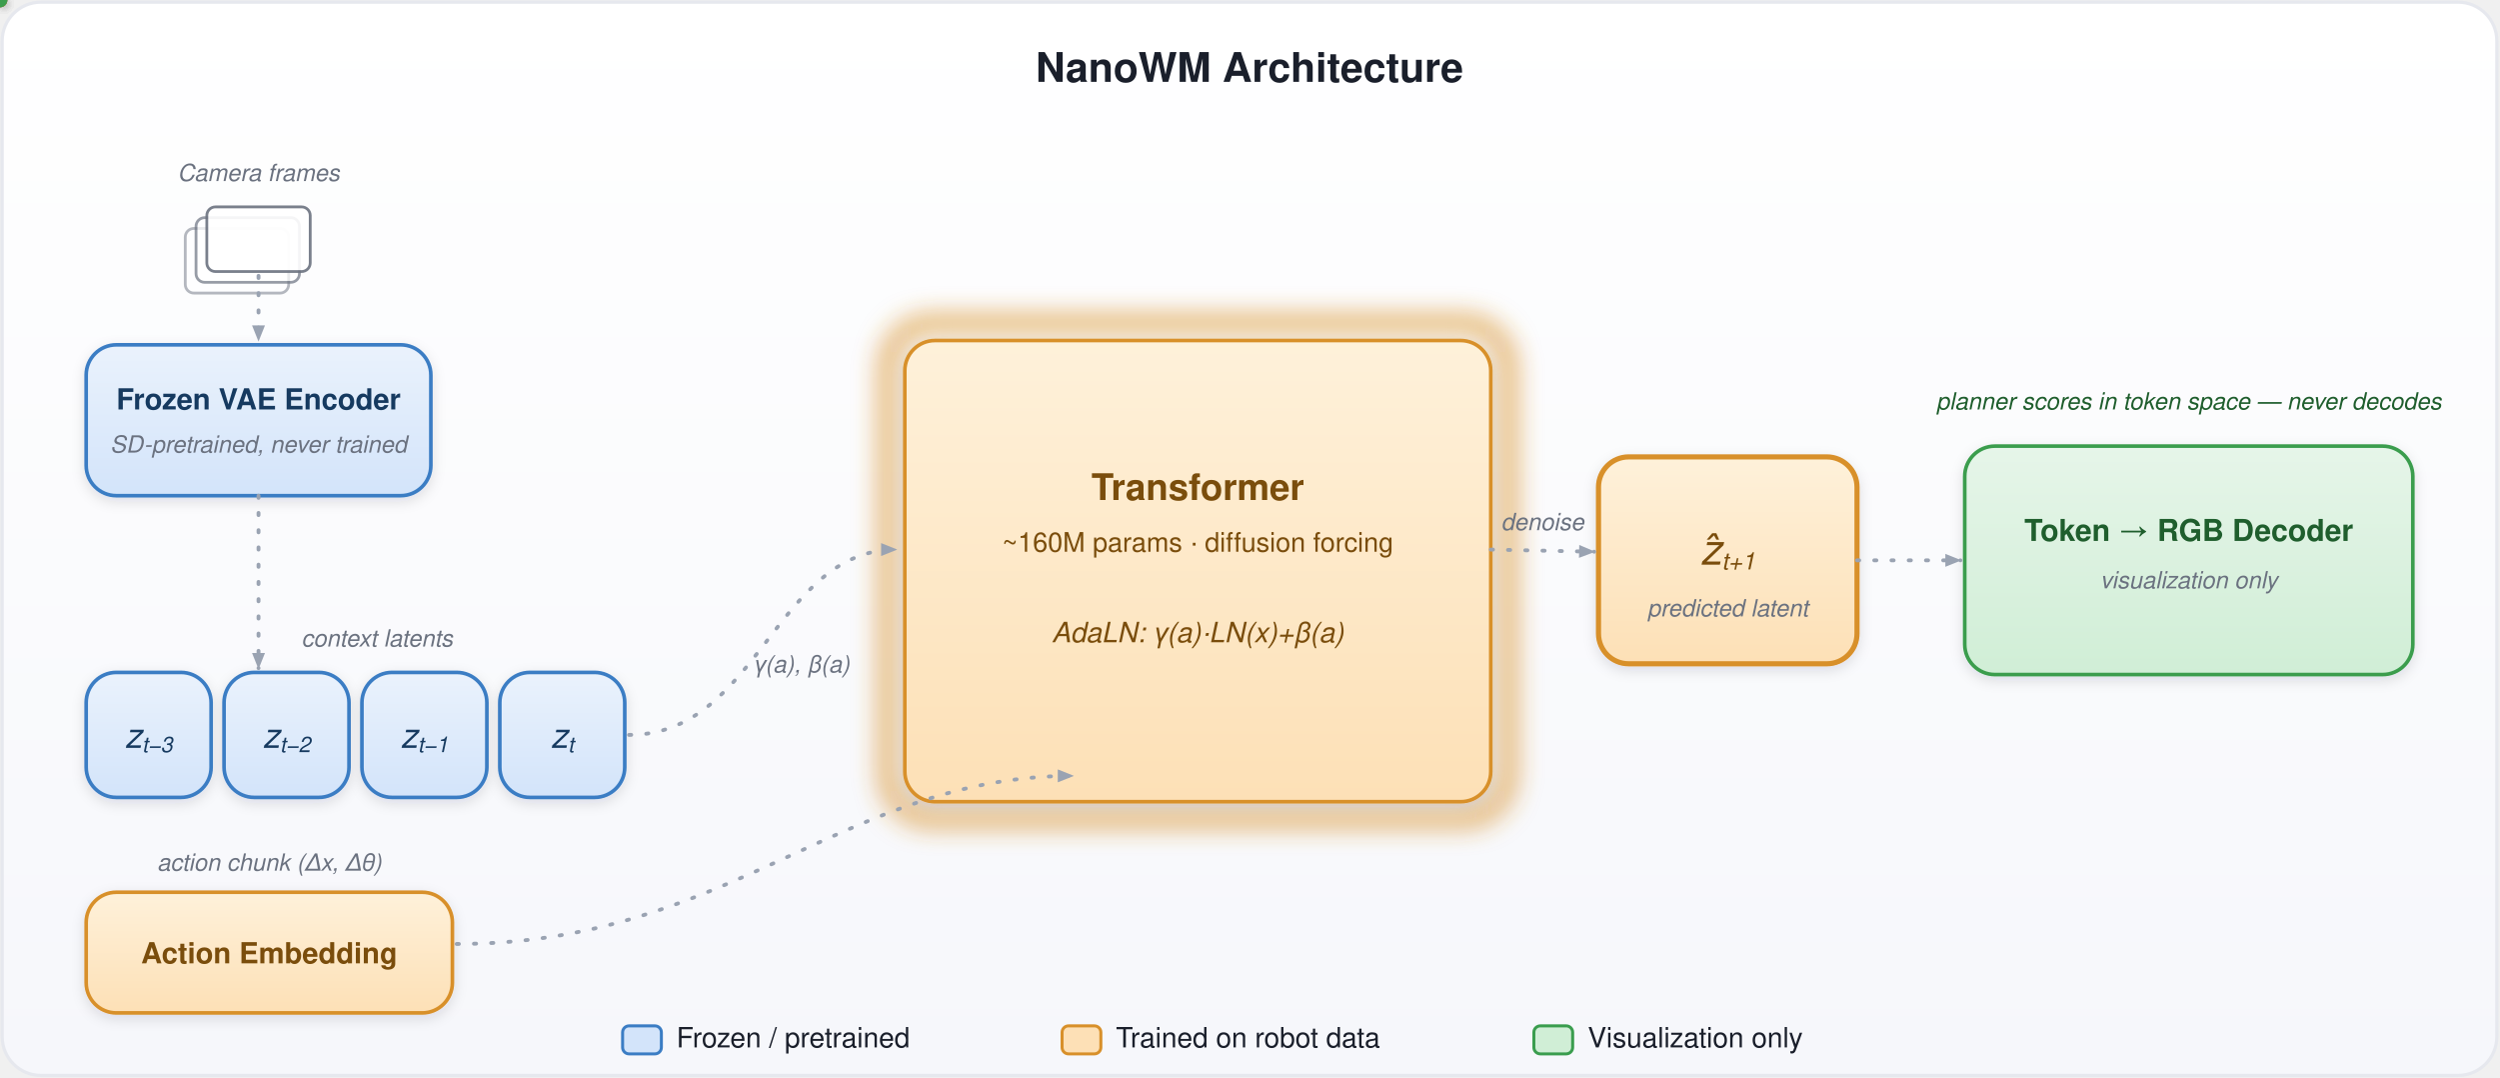
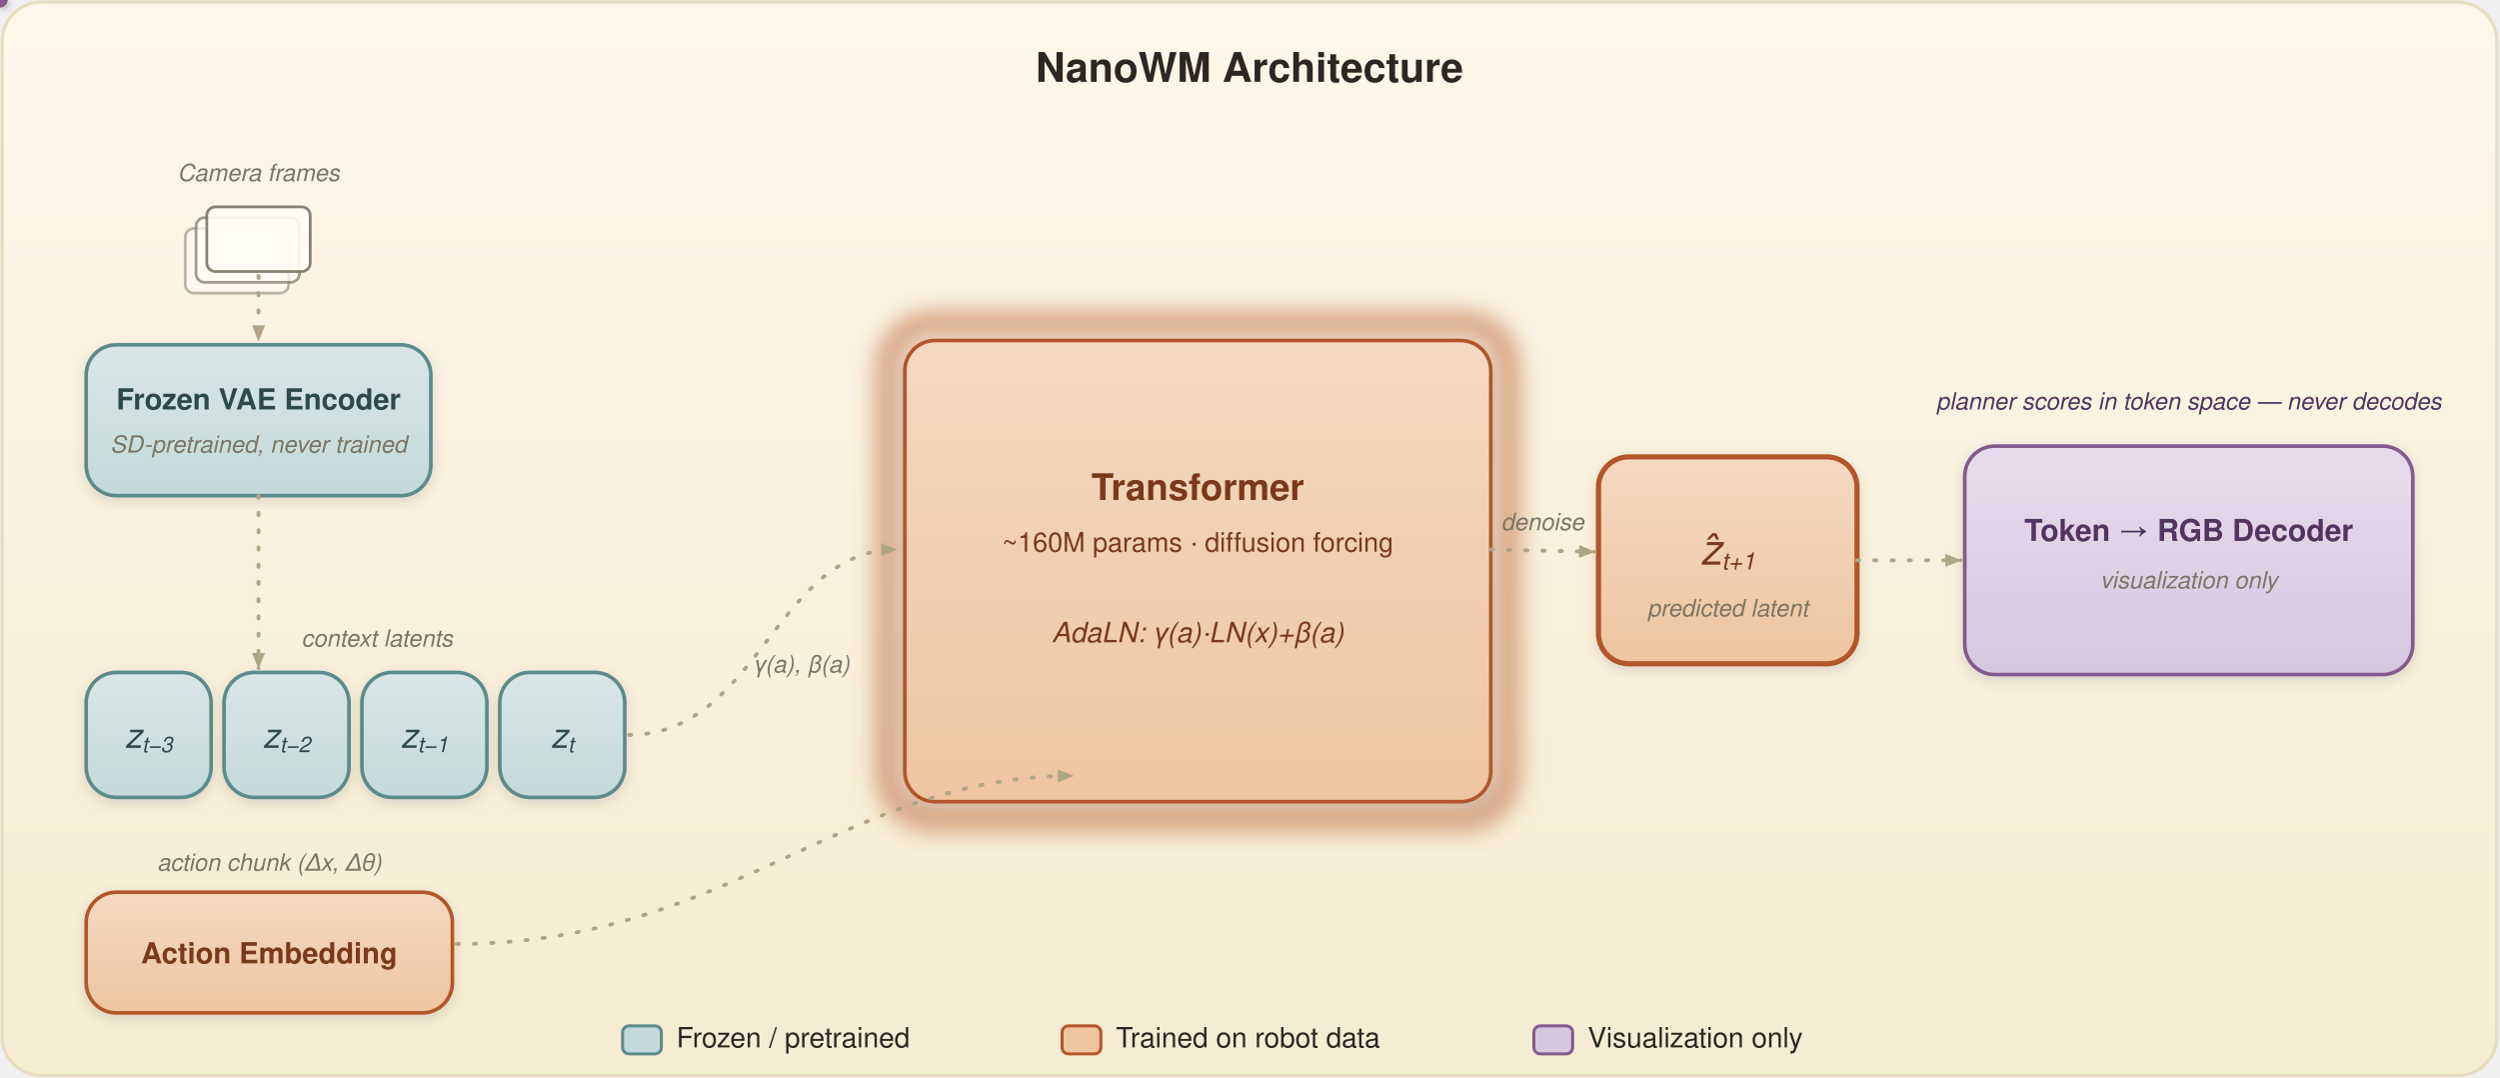
<svg xmlns="http://www.w3.org/2000/svg" viewBox="0 0 1160 500" font-family="-apple-system, BlinkMacSystemFont, 'Segoe UI', Helvetica, Arial, sans-serif" role="img" aria-label="NanoWM architecture">
  <defs>
    <linearGradient id="bl" x1="0" y1="0" x2="0" y2="1">
-       <stop offset="0" stop-color="#eaf2fc" />
-       <stop offset="1" stop-color="#d3e4fa" />
+       <stop offset="0" stop-color="#d8e6e6" />
+       <stop offset="1" stop-color="#c4dada" />
    </linearGradient>
    <linearGradient id="am" x1="0" y1="0" x2="0" y2="1">
-       <stop offset="0" stop-color="#fef1da" />
-       <stop offset="1" stop-color="#fde0b6" />
+       <stop offset="0" stop-color="#f4d9c1" />
+       <stop offset="1" stop-color="#eec59f" />
    </linearGradient>
    <linearGradient id="gr" x1="0" y1="0" x2="0" y2="1">
-       <stop offset="0" stop-color="#e6f5e9" />
-       <stop offset="1" stop-color="#d0eed6" />
+       <stop offset="0" stop-color="#e7dced" />
+       <stop offset="1" stop-color="#d8c6e0" />
    </linearGradient>
    <linearGradient id="card" x1="0" y1="0" x2="0" y2="1">
-       <stop offset="0" stop-color="#ffffff" />
-       <stop offset="1" stop-color="#f6f7fb" />
+       <stop offset="0" stop-color="#fdf7e9" />
+       <stop offset="1" stop-color="#f6ecd2" />
    </linearGradient>
    <filter id="soft" x="-20%" y="-20%" width="140%" height="140%">
      <feDropShadow dx="0" dy="2" stdDeviation="3" flood-color="#1a1f2b" flood-opacity="0.12" />
    </filter>
    <filter id="blur">
      <feGaussianBlur stdDeviation="6" />
    </filter>
    <marker id="ah" markerWidth="9" markerHeight="9" refX="7" refY="3" orient="auto" markerUnits="userSpaceOnUse">
-       <path d="M0,0 L7.5,3 L0,6 Z" fill="#9aa3b2" />
+       <path d="M0,0 L7.5,3 L0,6 Z" fill="#b0a487" />
    </marker>
-     <style>.wire{stroke:#9aa3b2;stroke-width:1.8;stroke-linecap:round;stroke-dasharray:1 7;animation:flow 1.1s linear infinite;}@keyframes flow{to{stroke-dashoffset:-16;}}.glow{animation:glow 2.8s ease-in-out infinite;}@keyframes glow{0%,100%{opacity:.18}50%{opacity:.6}}.dot{filter:drop-shadow(0 0 2px rgba(0,0,0,.15));}.lbl{fill:#1a1f2b;font-size:13px;}.sub{fill:#6b7280;font-size:11px;font-style:italic;}</style>
+     <style>.wire{stroke:#b0a487;stroke-width:1.8;stroke-linecap:round;stroke-dasharray:1 7;animation:flow 1.1s linear infinite;}@keyframes flow{to{stroke-dashoffset:-16;}}.glow{animation:glow 2.8s ease-in-out infinite;}@keyframes glow{0%,100%{opacity:.18}50%{opacity:.6}}.dot{filter:drop-shadow(0 0 2px rgba(0,0,0,.15));}.lbl{fill:#2c2722;font-size:13px;}.sub{fill:#7c7565;font-size:11px;font-style:italic;}</style>
  </defs>
-   <rect x="1" y="1" width="1158" height="498" rx="18" fill="url(#card)" stroke="#e6e8ee" stroke-width="1.5" />
-   <text x="580.0" y="38" text-anchor="middle" font-size="19" font-weight="700" fill="#1a1f2b">NanoWM Architecture</text>
+   <rect x="1" y="1" width="1158" height="498" rx="18" fill="url(#card)" stroke="#e7dcc0" stroke-width="1.5" />
+   <text x="580.0" y="38" text-anchor="middle" font-size="19" font-weight="700" fill="#2c2722">NanoWM Architecture</text>
  <text x="120" y="84" text-anchor="middle" class="sub">Camera frames</text>
-   <rect x="86" y="106" width="48" height="30" rx="4" fill="#ffffff" stroke="#6b7280" stroke-width="1.3" opacity="0.5" />
-   <rect x="91" y="101" width="48" height="30" rx="4" fill="#ffffff" stroke="#6b7280" stroke-width="1.3" opacity="0.7" />
-   <rect x="96" y="96" width="48" height="30" rx="4" fill="#ffffff" stroke="#6b7280" stroke-width="1.3" opacity="0.9" />
-   <rect x="40" y="160" width="160" height="70" rx="14" ry="14" fill="url(#bl)" stroke="#3b7dc4" stroke-width="1.7" filter="url(#soft)" />
-   <text x="120" y="190" text-anchor="middle" font-size="13.5" font-weight="700" fill="#163a60">Frozen VAE Encoder</text>
-   <text x="120" y="210" text-anchor="middle" class="sub" fill="#163a60">SD-pretrained, never trained</text>
-   <rect x="40" y="312" width="58" height="58" rx="14" ry="14" fill="url(#bl)" stroke="#3b7dc4" stroke-width="1.7" filter="url(#soft)" />
-   <text x="69.0" y="347" text-anchor="middle" font-size="16" font-style="italic" fill="#163a60">z<tspan baseline-shift="sub" font-size="10">t−3</tspan>
+   <rect x="86" y="106" width="48" height="30" rx="4" fill="#fffdf6" stroke="#7c7565" stroke-width="1.3" opacity="0.5" />
+   <rect x="91" y="101" width="48" height="30" rx="4" fill="#fffdf6" stroke="#7c7565" stroke-width="1.3" opacity="0.7" />
+   <rect x="96" y="96" width="48" height="30" rx="4" fill="#fffdf6" stroke="#7c7565" stroke-width="1.3" opacity="0.9" />
+   <rect x="40" y="160" width="160" height="70" rx="14" ry="14" fill="url(#bl)" stroke="#5d8a8a" stroke-width="1.7" filter="url(#soft)" />
+   <text x="120" y="190" text-anchor="middle" font-size="13.5" font-weight="700" fill="#2d4a4a">Frozen VAE Encoder</text>
+   <text x="120" y="210" text-anchor="middle" class="sub" fill="#2d4a4a">SD-pretrained, never trained</text>
+   <rect x="40" y="312" width="58" height="58" rx="14" ry="14" fill="url(#bl)" stroke="#5d8a8a" stroke-width="1.7" filter="url(#soft)" />
+   <text x="69.0" y="347" text-anchor="middle" font-size="16" font-style="italic" fill="#2d4a4a">z<tspan baseline-shift="sub" font-size="10">t−3</tspan>
  </text>
-   <rect x="104" y="312" width="58" height="58" rx="14" ry="14" fill="url(#bl)" stroke="#3b7dc4" stroke-width="1.7" filter="url(#soft)" />
-   <text x="133.0" y="347" text-anchor="middle" font-size="16" font-style="italic" fill="#163a60">z<tspan baseline-shift="sub" font-size="10">t−2</tspan>
+   <rect x="104" y="312" width="58" height="58" rx="14" ry="14" fill="url(#bl)" stroke="#5d8a8a" stroke-width="1.7" filter="url(#soft)" />
+   <text x="133.0" y="347" text-anchor="middle" font-size="16" font-style="italic" fill="#2d4a4a">z<tspan baseline-shift="sub" font-size="10">t−2</tspan>
  </text>
-   <rect x="168" y="312" width="58" height="58" rx="14" ry="14" fill="url(#bl)" stroke="#3b7dc4" stroke-width="1.7" filter="url(#soft)" />
-   <text x="197.0" y="347" text-anchor="middle" font-size="16" font-style="italic" fill="#163a60">z<tspan baseline-shift="sub" font-size="10">t−1</tspan>
+   <rect x="168" y="312" width="58" height="58" rx="14" ry="14" fill="url(#bl)" stroke="#5d8a8a" stroke-width="1.7" filter="url(#soft)" />
+   <text x="197.0" y="347" text-anchor="middle" font-size="16" font-style="italic" fill="#2d4a4a">z<tspan baseline-shift="sub" font-size="10">t−1</tspan>
  </text>
-   <rect x="232" y="312" width="58" height="58" rx="14" ry="14" fill="url(#bl)" stroke="#3b7dc4" stroke-width="1.7" filter="url(#soft)" />
-   <text x="261.0" y="347" text-anchor="middle" font-size="16" font-style="italic" fill="#163a60">z<tspan baseline-shift="sub" font-size="10">t</tspan>
+   <rect x="232" y="312" width="58" height="58" rx="14" ry="14" fill="url(#bl)" stroke="#5d8a8a" stroke-width="1.7" filter="url(#soft)" />
+   <text x="261.0" y="347" text-anchor="middle" font-size="16" font-style="italic" fill="#2d4a4a">z<tspan baseline-shift="sub" font-size="10">t</tspan>
  </text>
-   <text x="175" y="300" text-anchor="middle" class="sub" fill="#163a60">context latents</text>
-   <rect x="412" y="150" width="288" height="230" rx="20" fill="none" stroke="#d8902a" stroke-width="6" class="glow" filter="url(#blur)" />
-   <rect x="420" y="158" width="272" height="214" rx="14" ry="14" fill="url(#am)" stroke="#d8902a" stroke-width="1.7" filter="url(#soft)" />
-   <text x="556.0" y="232" text-anchor="middle" font-size="17" font-weight="700" fill="#7a4d0c">Transformer</text>
-   <text x="556.0" y="256" text-anchor="middle" font-size="12.5" fill="#7a4d0c">~160M params · diffusion forcing</text>
-   <text x="556.0" y="298" text-anchor="middle" font-size="13" font-style="italic" fill="#7a4d0c">AdaLN:  γ(a)·LN(x)+β(a)</text>
+   <text x="175" y="300" text-anchor="middle" class="sub" fill="#2d4a4a">context latents</text>
+   <rect x="412" y="150" width="288" height="230" rx="20" fill="none" stroke="#b3552c" stroke-width="6" class="glow" filter="url(#blur)" />
+   <rect x="420" y="158" width="272" height="214" rx="14" ry="14" fill="url(#am)" stroke="#b3552c" stroke-width="1.7" filter="url(#soft)" />
+   <text x="556.0" y="232" text-anchor="middle" font-size="17" font-weight="700" fill="#7a3a1a">Transformer</text>
+   <text x="556.0" y="256" text-anchor="middle" font-size="12.5" fill="#7a3a1a">~160M params · diffusion forcing</text>
+   <text x="556.0" y="298" text-anchor="middle" font-size="13" font-style="italic" fill="#7a3a1a">AdaLN:  γ(a)·LN(x)+β(a)</text>
  <text x="125" y="404" text-anchor="middle" class="sub">action chunk  (Δx, Δθ)</text>
-   <rect x="40" y="414" width="170" height="56" rx="14" ry="14" fill="url(#am)" stroke="#d8902a" stroke-width="1.7" filter="url(#soft)" />
-   <text x="125" y="447" text-anchor="middle" font-size="13.5" font-weight="700" fill="#7a4d0c">Action Embedding</text>
-   <rect x="742" y="212" width="120" height="96" rx="14" ry="14" fill="url(#am)" stroke="#d8902a" stroke-width="2.4" filter="url(#soft)" />
-   <text x="802.0" y="262" text-anchor="middle" font-size="20" font-style="italic" fill="#7a4d0c">ẑ<tspan baseline-shift="sub" font-size="11">t+1</tspan>
+   <rect x="40" y="414" width="170" height="56" rx="14" ry="14" fill="url(#am)" stroke="#b3552c" stroke-width="1.7" filter="url(#soft)" />
+   <text x="125" y="447" text-anchor="middle" font-size="13.5" font-weight="700" fill="#7a3a1a">Action Embedding</text>
+   <rect x="742" y="212" width="120" height="96" rx="14" ry="14" fill="url(#am)" stroke="#b3552c" stroke-width="2.4" filter="url(#soft)" />
+   <text x="802.0" y="262" text-anchor="middle" font-size="20" font-style="italic" fill="#7a3a1a">ẑ<tspan baseline-shift="sub" font-size="11">t+1</tspan>
  </text>
-   <text x="802.0" y="286" text-anchor="middle" class="sub" fill="#7a4d0c">predicted latent</text>
-   <rect x="912" y="207" width="208" height="106" rx="14" ry="14" fill="url(#gr)" stroke="#3a9d4e" stroke-width="1.7" filter="url(#soft)" />
-   <text x="1016.0" y="251" text-anchor="middle" font-size="14" font-weight="700" fill="#1f5e2d">Token → RGB Decoder</text>
-   <text x="1016.0" y="273" text-anchor="middle" class="sub" fill="#1f5e2d">visualization only</text>
-   <text x="1016.0" y="190" text-anchor="middle" font-size="11" font-style="italic" fill="#1f5e2d">planner scores in token space — never decodes</text>
+   <text x="802.0" y="286" text-anchor="middle" class="sub" fill="#7a3a1a">predicted latent</text>
+   <rect x="912" y="207" width="208" height="106" rx="14" ry="14" fill="url(#gr)" stroke="#845a8e" stroke-width="1.7" filter="url(#soft)" />
+   <text x="1016.0" y="251" text-anchor="middle" font-size="14" font-weight="700" fill="#523460">Token → RGB Decoder</text>
+   <text x="1016.0" y="273" text-anchor="middle" class="sub" fill="#523460">visualization only</text>
+   <text x="1016.0" y="190" text-anchor="middle" font-size="11" font-style="italic" fill="#523460">planner scores in token space — never decodes</text>
  <path class="wire" d="M120,128 L120,158" fill="none" marker-end="url(#ah)" />
  <path class="wire" d="M120,230 L120,310" fill="none" marker-end="url(#ah)" />
  <path class="wire" d="M292,341 C352,341 360,255 416,255" fill="none" marker-end="url(#ah)" />
  <path class="wire" d="M212,438 C338,438 392,360 498,360" fill="none" marker-end="url(#ah)" />
  <path class="wire" d="M692,255 L740,256" fill="none" marker-end="url(#ah)" />
  <path class="wire" d="M862,260 L910,260" fill="none" marker-end="url(#ah)" />
-   <text x="372" y="312" text-anchor="middle" class="sub" fill="#d8902a">γ(a), β(a)</text>
+   <text x="372" y="312" text-anchor="middle" class="sub" fill="#b3552c">γ(a), β(a)</text>
  <text x="716" y="246" text-anchor="middle" class="sub">denoise</text>
-   <path id="p54073" d="M120,230 L120,310" fill="none" stroke="none" />
-   <circle r="3.4" fill="#3b7dc4" class="dot">
+   <path id="p60949" d="M120,230 L120,310" fill="none" stroke="none" />
+   <circle r="3.4" fill="#5d8a8a" class="dot">
    <animateMotion dur="1.6s" begin="0s" repeatCount="indefinite" rotate="auto" keyPoints="0;1" keyTimes="0;1" calcMode="linear">
-       <mpath href="#p54073" />
+       <mpath href="#p60949" />
    </animateMotion>
  </circle>
-   <path id="p87313" d="M292,341 C352,341 360,255 416,255" fill="none" stroke="none" />
-   <circle r="3.4" fill="#3b7dc4" class="dot">
+   <path id="p2541" d="M292,341 C352,341 360,255 416,255" fill="none" stroke="none" />
+   <circle r="3.4" fill="#5d8a8a" class="dot">
    <animateMotion dur="1.7s" begin="0.3s" repeatCount="indefinite" rotate="auto" keyPoints="0;1" keyTimes="0;1" calcMode="linear">
-       <mpath href="#p87313" />
+       <mpath href="#p2541" />
    </animateMotion>
  </circle>
-   <path id="p70516" d="M212,438 C338,438 392,360 498,360" fill="none" stroke="none" />
-   <circle r="3.4" fill="#d8902a" class="dot">
+   <path id="p49037" d="M212,438 C338,438 392,360 498,360" fill="none" stroke="none" />
+   <circle r="3.4" fill="#b3552c" class="dot">
    <animateMotion dur="1.9s" begin="0.1s" repeatCount="indefinite" rotate="auto" keyPoints="0;1" keyTimes="0;1" calcMode="linear">
-       <mpath href="#p70516" />
+       <mpath href="#p49037" />
    </animateMotion>
  </circle>
-   <path id="p15467" d="M692,255 L740,256" fill="none" stroke="none" />
-   <circle r="3.4" fill="#d8902a" class="dot">
+   <path id="p8931" d="M692,255 L740,256" fill="none" stroke="none" />
+   <circle r="3.4" fill="#b3552c" class="dot">
    <animateMotion dur="1.2s" begin="0.2s" repeatCount="indefinite" rotate="auto" keyPoints="0;1" keyTimes="0;1" calcMode="linear">
-       <mpath href="#p15467" />
+       <mpath href="#p8931" />
    </animateMotion>
  </circle>
-   <path id="p68860" d="M862,260 L910,260" fill="none" stroke="none" />
-   <circle r="3.4" fill="#3a9d4e" class="dot">
+   <path id="p51413" d="M862,260 L910,260" fill="none" stroke="none" />
+   <circle r="3.4" fill="#845a8e" class="dot">
    <animateMotion dur="1.2s" begin="0.6s" repeatCount="indefinite" rotate="auto" keyPoints="0;1" keyTimes="0;1" calcMode="linear">
-       <mpath href="#p68860" />
+       <mpath href="#p51413" />
    </animateMotion>
  </circle>
-   <rect x="289" y="476" width="18" height="13" rx="3" fill="#d3e4fa" stroke="#3b7dc4" stroke-width="1.4" />
+   <rect x="289" y="476" width="18" height="13" rx="3" fill="#c4dada" stroke="#5d8a8a" stroke-width="1.4" />
  <text x="314" y="486" class="lbl">Frozen / pretrained</text>
-   <rect x="493" y="476" width="18" height="13" rx="3" fill="#fde0b6" stroke="#d8902a" stroke-width="1.4" />
+   <rect x="493" y="476" width="18" height="13" rx="3" fill="#eec59f" stroke="#b3552c" stroke-width="1.4" />
  <text x="518" y="486" class="lbl">Trained on robot data</text>
-   <rect x="712" y="476" width="18" height="13" rx="3" fill="#d0eed6" stroke="#3a9d4e" stroke-width="1.4" />
+   <rect x="712" y="476" width="18" height="13" rx="3" fill="#d8c6e0" stroke="#845a8e" stroke-width="1.4" />
  <text x="737" y="486" class="lbl">Visualization only</text>
</svg>
